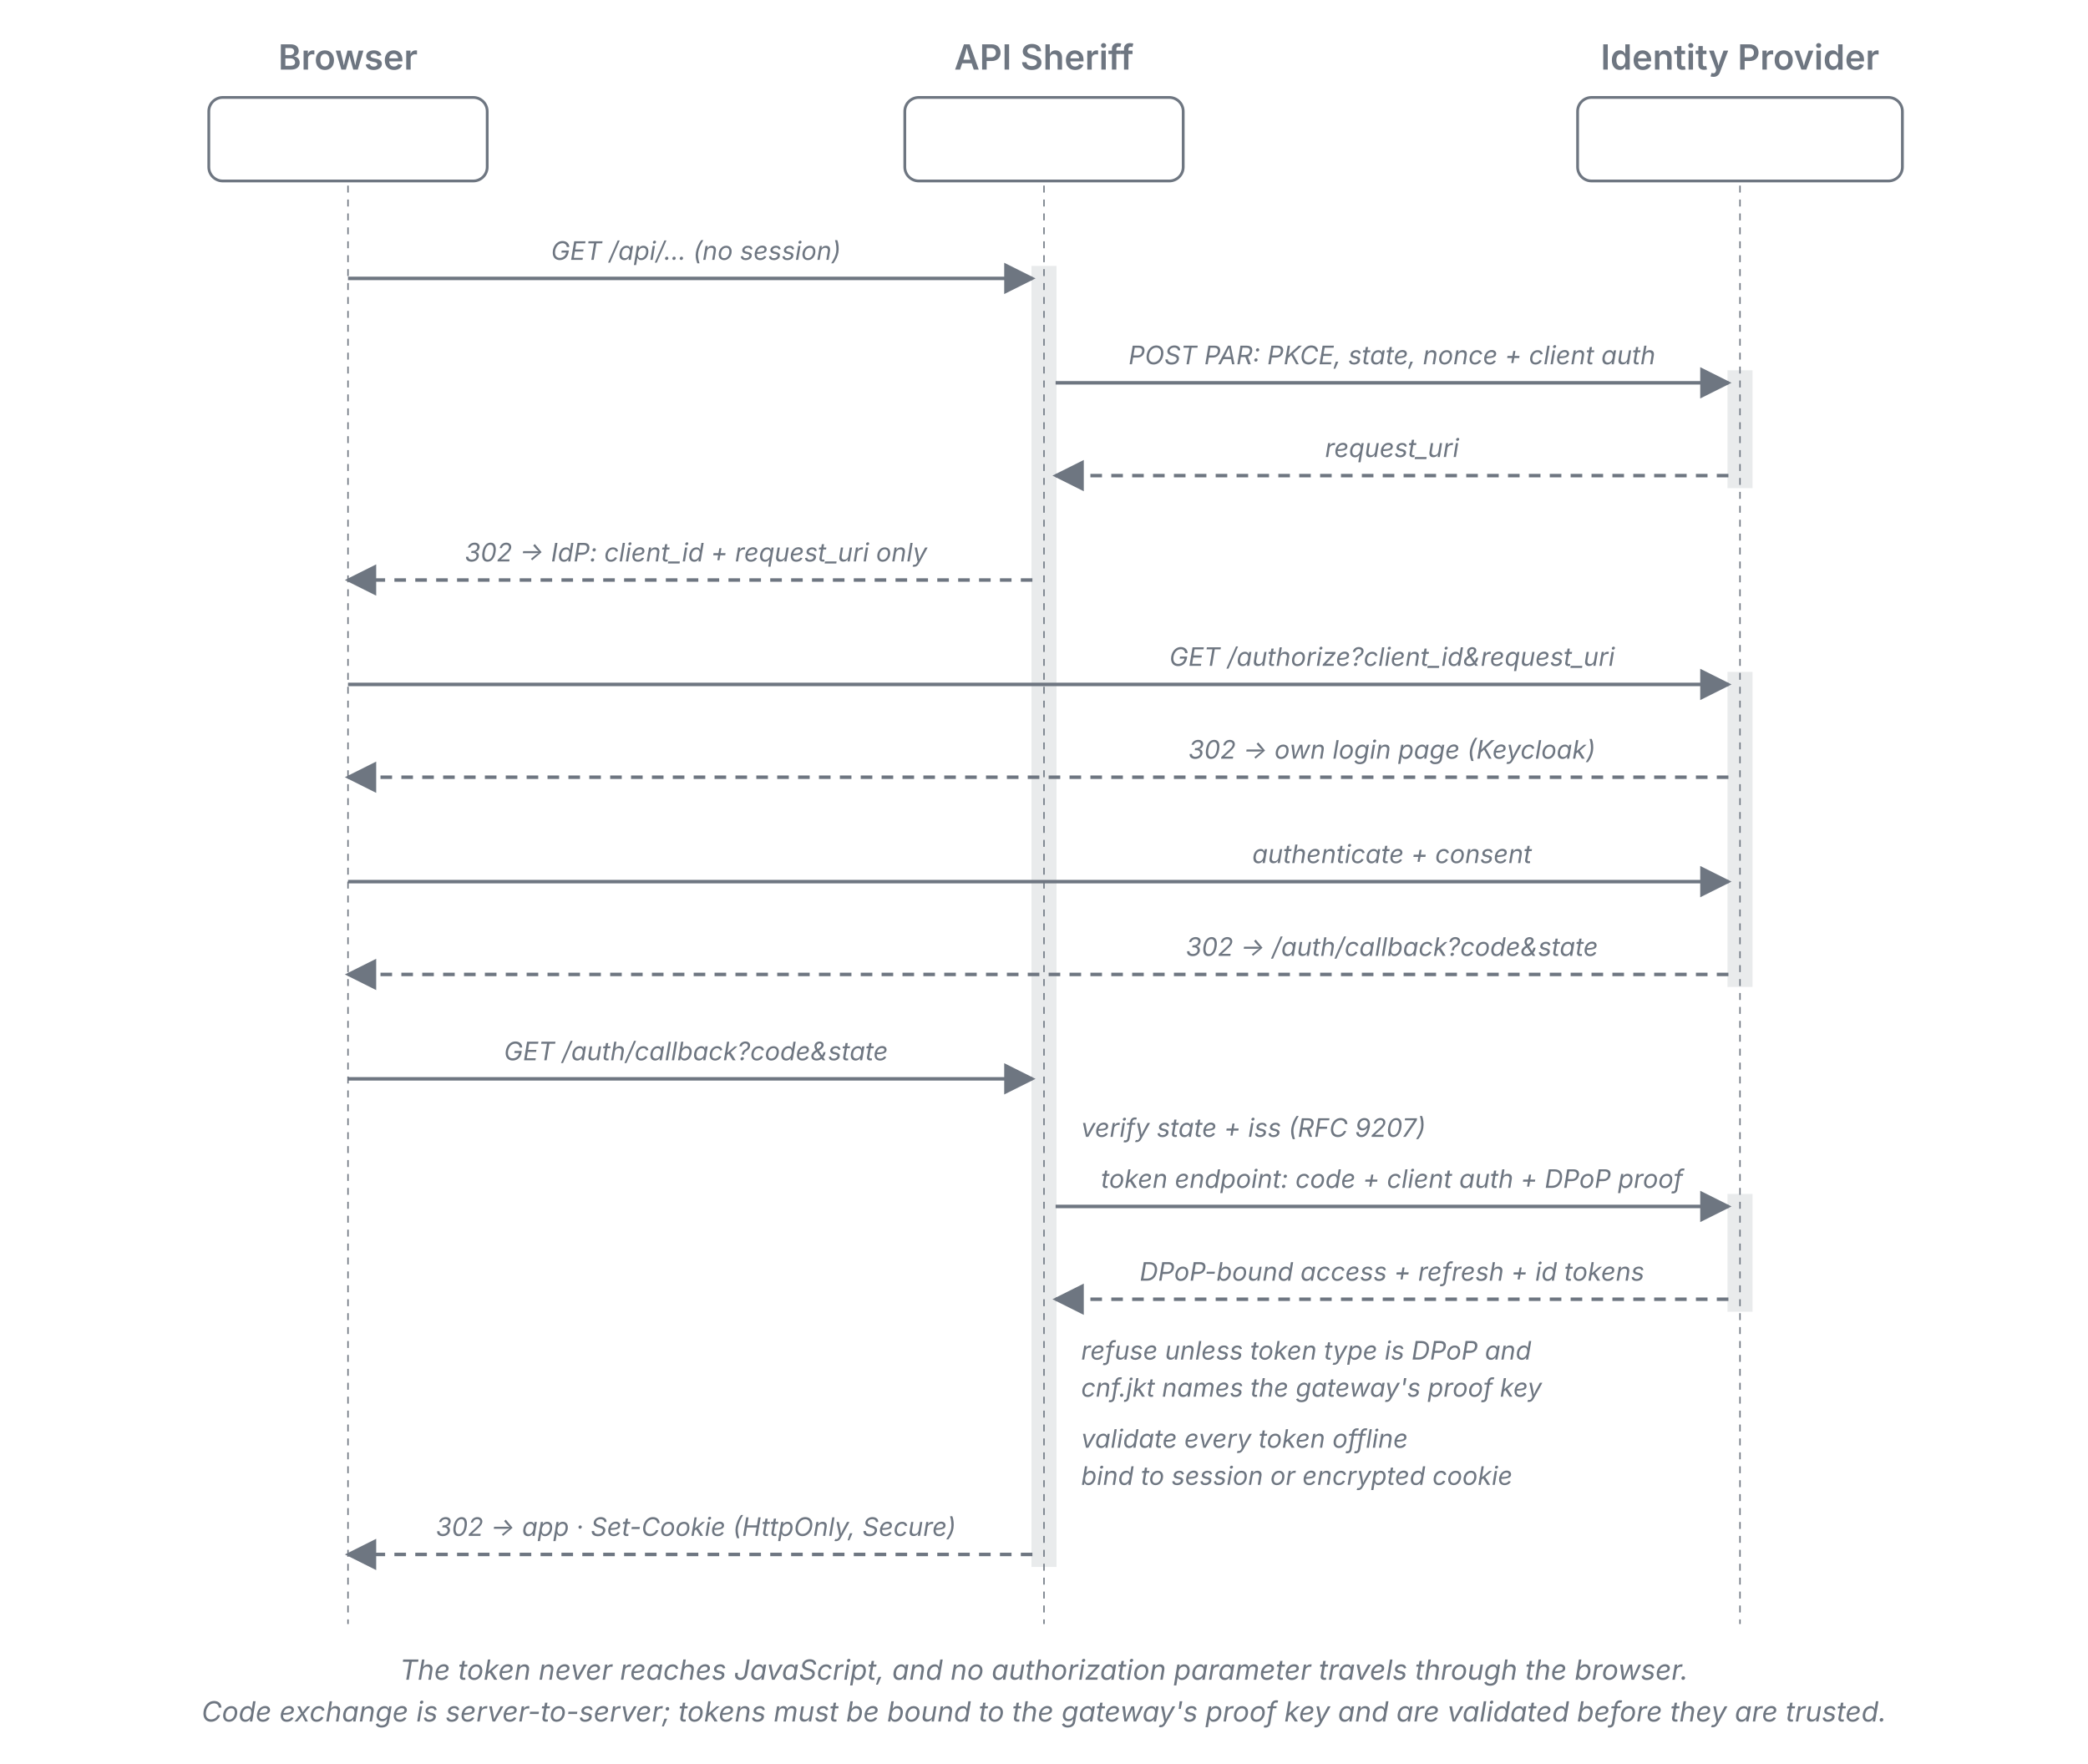
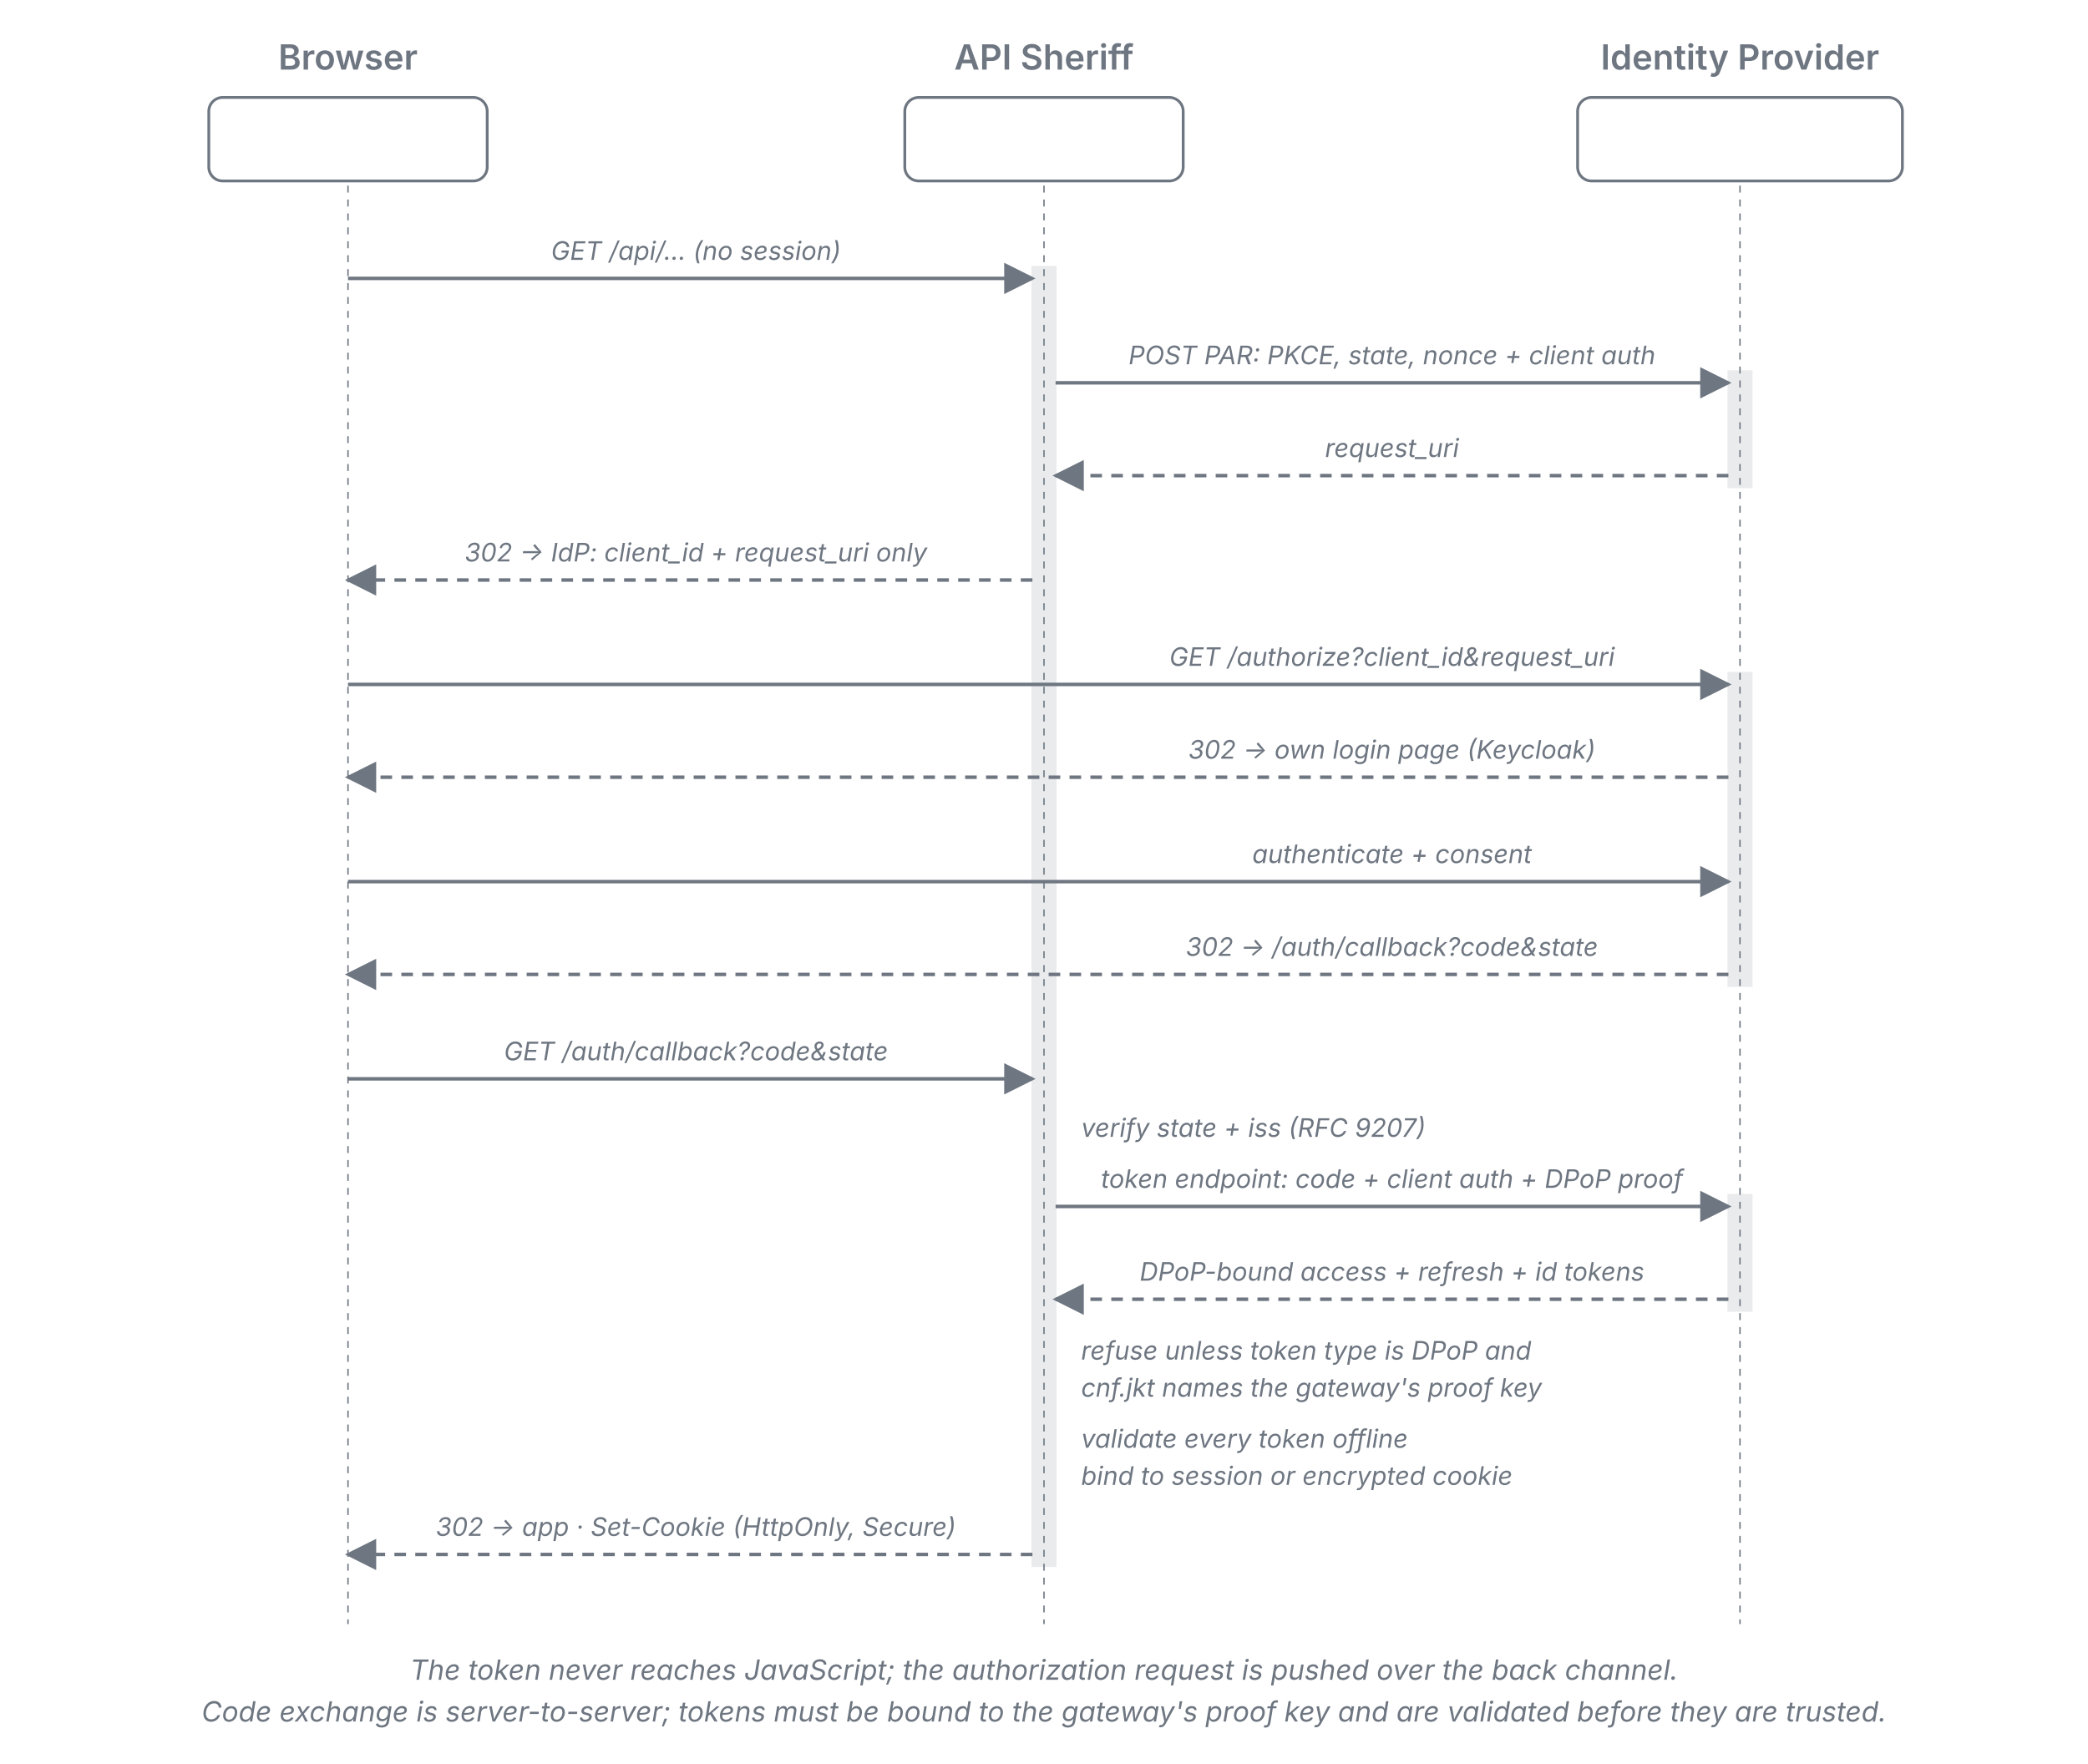
<svg xmlns="http://www.w3.org/2000/svg" viewBox="0 0 900 760" role="img" aria-labelledby="title desc" font-family="ui-sans-serif, -apple-system, system-ui, 'Segoe UI', sans-serif">
  <defs>
    <marker id="arrow" viewBox="0 0 10 10" refX="9" refY="5" markerWidth="9" markerHeight="9" orient="auto">
      <path d="M0,0 L10,5 L0,10 z" class="arrow-fill" />
    </marker>
    <style>
      .col-header   { font-size: 15px; font-weight: 600; fill: #6e7681; text-anchor: middle; }
      .stroke       { stroke: #6e7681; stroke-width: 1.2; fill: none; }
      .sep          { stroke: #6e7681; stroke-width: 0.6; stroke-dasharray: 3 3; }
      .arrow        { stroke: #6e7681; stroke-width: 1.5; fill: none; }
      .arrow-return { stroke: #6e7681; stroke-width: 1.5; fill: none; stroke-dasharray: 5 4; }
      .arrow-fill   { fill: #6e7681; }
      .arrow-lbl    { font-size: 11px; fill: #6e7681; text-anchor: middle; font-style: italic; }
      .activation   { stroke: #6e7681; stroke-width: 0.8; fill: #6e7681; opacity: 0.15; }
      .note         { font-size: 11px; fill: #6e7681; text-anchor: start; font-style: italic; }
      .caption      { font-size: 12px; fill: #6e7681; text-anchor: middle; font-style: italic; }
    </style>
  </defs>
  <text x="150" y="30" class="col-header">Browser</text>
  <rect class="stroke" x="90" y="42" width="120" height="36" rx="6" />
  <line class="sep" x1="150" y1="80" x2="150" y2="700" />
  <text x="450" y="30" class="col-header">API Sheriff</text>
  <rect class="stroke" x="390" y="42" width="120" height="36" rx="6" />
  <line class="sep" x1="450" y1="80" x2="450" y2="700" />
  <text x="750" y="30" class="col-header">Identity Provider</text>
  <rect class="stroke" x="680" y="42" width="140" height="36" rx="6" />
  <line class="sep" x1="750" y1="80" x2="750" y2="700" />
  <rect class="activation" x="445" y="115" width="10" height="560" />
  <rect class="activation" x="745" y="160" width="10" height="50" />
  <rect class="activation" x="745" y="290" width="10" height="135" />
  <rect class="activation" x="745" y="515" width="10" height="50" />
  <line class="arrow" x1="150" y1="120" x2="445" y2="120" marker-end="url(#arrow)" />
  <text x="300" y="112" class="arrow-lbl">GET /api/… (no session)</text>
  <line class="arrow" x1="455" y1="165" x2="745" y2="165" marker-end="url(#arrow)" />
  <text x="600" y="157" class="arrow-lbl">POST PAR: PKCE, state, nonce + client auth</text>
  <line class="arrow-return" x1="745" y1="205" x2="455" y2="205" marker-end="url(#arrow)" />
  <text x="600" y="197" class="arrow-lbl">request_uri</text>
  <line class="arrow-return" x1="445" y1="250" x2="150" y2="250" marker-end="url(#arrow)" />
  <text x="300" y="242" class="arrow-lbl">302 → IdP: client_id + request_uri only</text>
  <line class="arrow" x1="150" y1="295" x2="745" y2="295" marker-end="url(#arrow)" />
  <text x="600" y="287" class="arrow-lbl">GET /authorize?client_id&amp;request_uri</text>
  <line class="arrow-return" x1="745" y1="335" x2="150" y2="335" marker-end="url(#arrow)" />
  <text x="600" y="327" class="arrow-lbl">302 → own login page (Keycloak)</text>
  <line class="arrow" x1="150" y1="380" x2="745" y2="380" marker-end="url(#arrow)" />
  <text x="600" y="372" class="arrow-lbl">authenticate + consent</text>
  <line class="arrow-return" x1="745" y1="420" x2="150" y2="420" marker-end="url(#arrow)" />
  <text x="600" y="412" class="arrow-lbl">302 → /auth/callback?code&amp;state</text>
  <line class="arrow" x1="150" y1="465" x2="445" y2="465" marker-end="url(#arrow)" />
  <text x="300" y="457" class="arrow-lbl">GET /auth/callback?code&amp;state</text>
  <text x="466" y="490" class="note">verify state + iss (RFC 9207)</text>
  <line class="arrow" x1="455" y1="520" x2="745" y2="520" marker-end="url(#arrow)" />
  <text x="600" y="512" class="arrow-lbl">token endpoint: code + client auth + DPoP proof</text>
  <line class="arrow-return" x1="745" y1="560" x2="455" y2="560" marker-end="url(#arrow)" />
  <text x="600" y="552" class="arrow-lbl">DPoP-bound access + refresh + id tokens</text>
  <text x="466" y="586" class="note">refuse unless token type is DPoP and</text>
  <text x="466" y="602" class="note">cnf.jkt names the gateway's proof key</text>
  <text x="466" y="624" class="note">validate every token offline</text>
  <text x="466" y="640" class="note">bind to session or encrypted cookie</text>
  <line class="arrow-return" x1="445" y1="670" x2="150" y2="670" marker-end="url(#arrow)" />
  <text x="300" y="662" class="arrow-lbl">302 → app · Set-Cookie (HttpOnly, Secure)</text>
-   <text x="450" y="724" class="caption">The token never reaches JavaScript, and no authorization parameter travels through the browser.</text>
+   <text x="450" y="724" class="caption">The token never reaches JavaScript; the authorization request is pushed over the back channel.</text>
  <text x="450" y="742" class="caption">Code exchange is server-to-server; tokens must be bound to the gateway's proof key and are validated before they are trusted.</text>
</svg>
